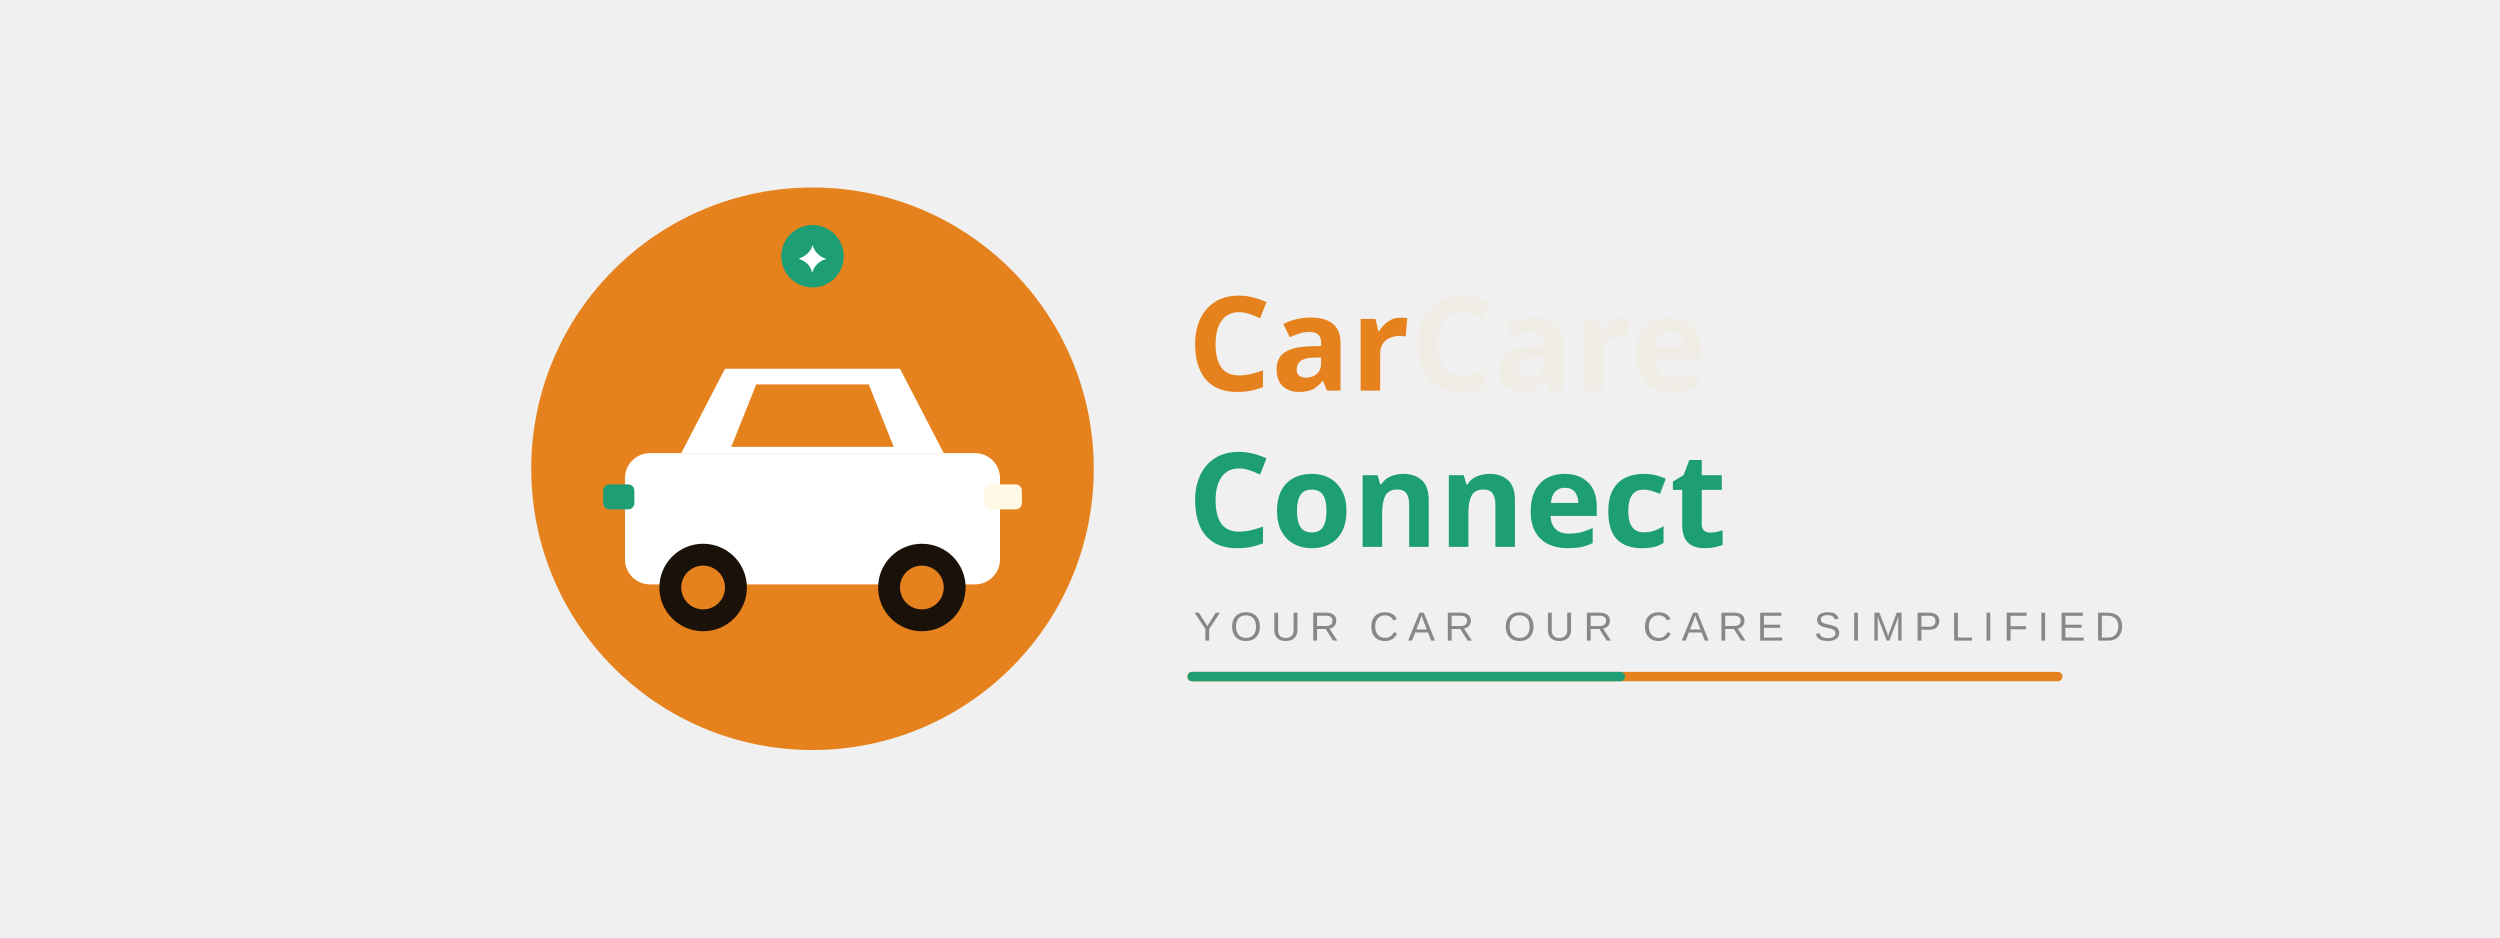
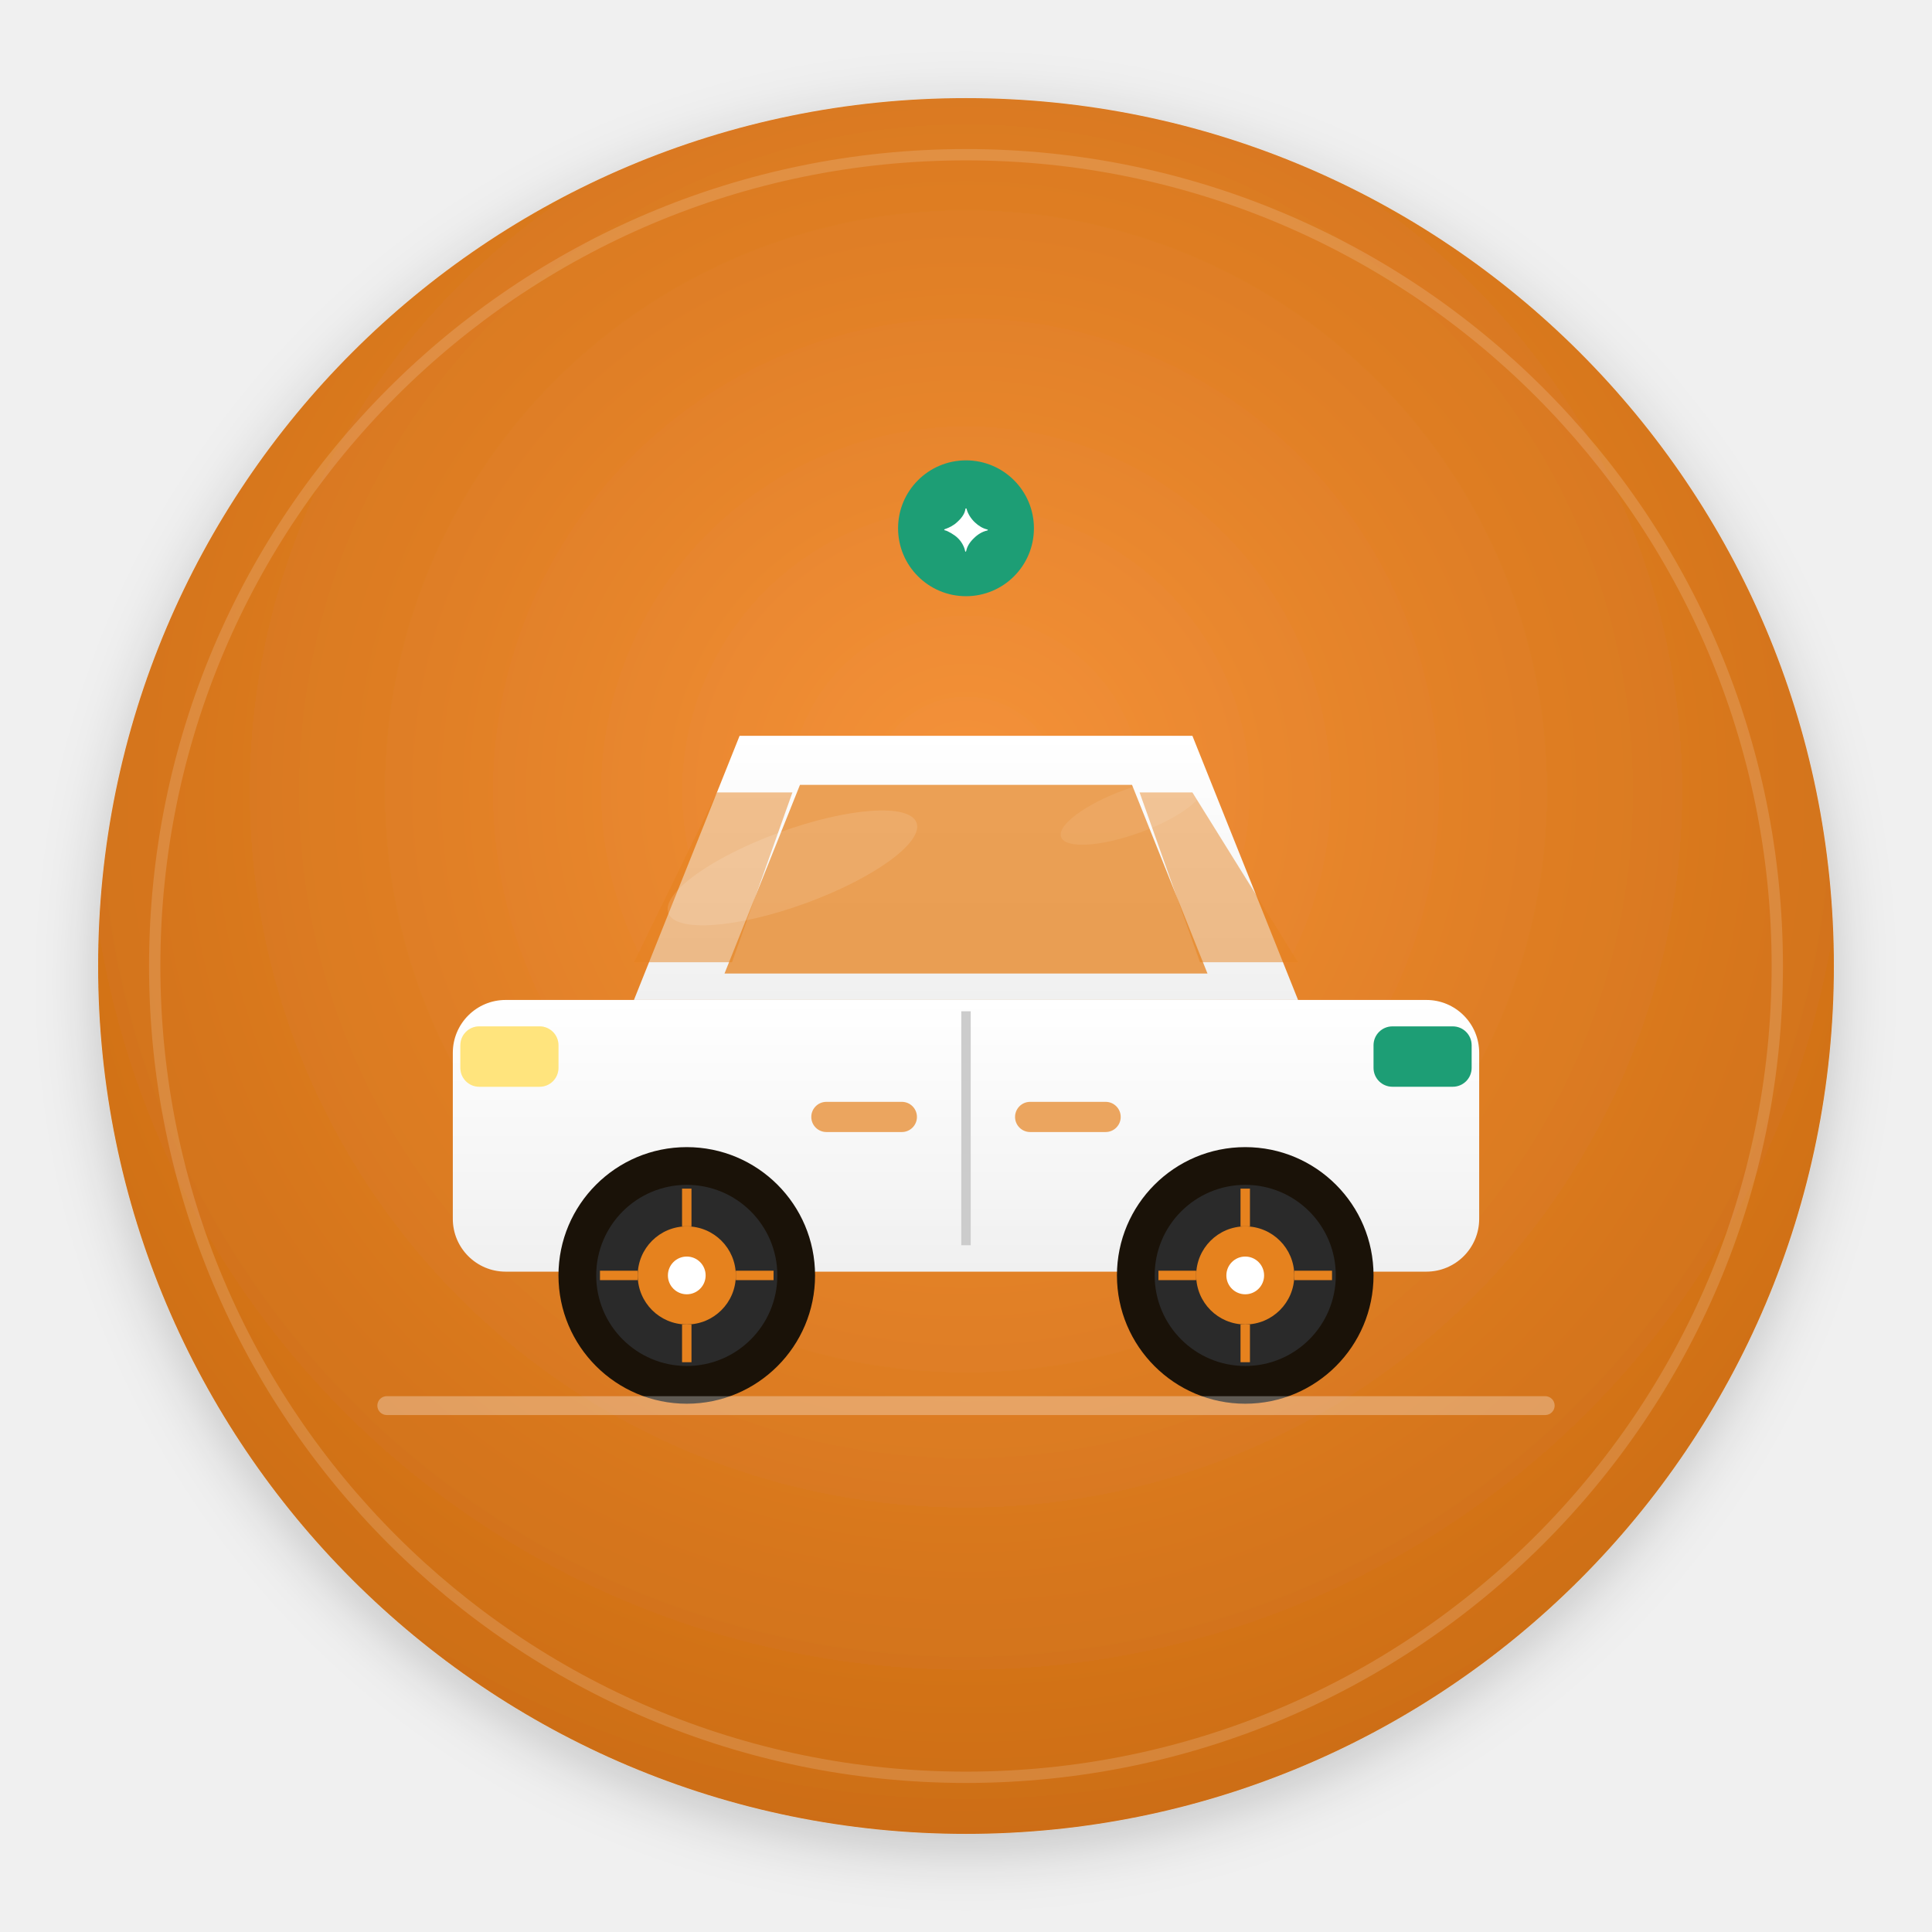
- <svg xmlns="http://www.w3.org/2000/svg" width="800" height="300" viewBox="0 0 680 300">
-   <circle cx="200" cy="150" r="90" fill="#e6821e" />
-   <rect x="140" y="145" width="120" height="42" rx="8" fill="#fff" />
-   <path d="M158 145 L172 118 L228 118 L242 145 Z" fill="#fff" />
-   <path d="M174 143 L182 123 L218 123 L226 143 Z" fill="#e6821e" />
-   <circle cx="165" cy="188" r="14" fill="#1a1208" />
-   <circle cx="165" cy="188" r="7" fill="#e6821e" />
-   <circle cx="235" cy="188" r="14" fill="#1a1208" />
-   <circle cx="235" cy="188" r="7" fill="#e6821e" />
-   <rect x="255" y="155" width="12" height="8" rx="2" fill="#fff9e6" />
-   <rect x="133" y="155" width="10" height="8" rx="2" fill="#1d9e75" />
-   <circle cx="200" cy="82" r="10" fill="#1d9e75" />
-   <text x="200" y="87" text-anchor="middle" font-size="12" fill="#fff" font-weight="800">✦</text>
-   <text x="320" y="125" font-family="Arial Black" font-size="42" font-weight="800" fill="#e6821e">Car<tspan fill="#f0ede6">Care</tspan>
-   </text>
-   <text x="320" y="175" font-family="Arial Black" font-size="42" font-weight="800" fill="#1d9e75">Connect</text>
-   <text x="322" y="205" font-family="Arial" font-size="13" letter-spacing="3" fill="#888">YOUR CAR OUR CARE SIMPLIFIED</text>
-   <rect x="320" y="215" width="280" height="3" rx="1.5" fill="#e6821e" />
-   <rect x="320" y="215" width="140" height="3" rx="1.5" fill="#1d9e75" />
+ <svg xmlns="http://www.w3.org/2000/svg" width="512" height="512" viewBox="0 0 512 512">
+   <defs>
+     <radialGradient id="bgGrad" cx="50%" cy="40%" r="65%">
+       <stop offset="0%" stop-color="#f5923a" />
+       <stop offset="100%" stop-color="#c96a10" />
+     </radialGradient>
+     <linearGradient id="carGrad" x1="0%" y1="0%" x2="0%" y2="100%">
+       <stop offset="0%" stop-color="#ffffff" />
+       <stop offset="100%" stop-color="#f0f0f0" />
+     </linearGradient>
+     <filter id="shadow">
+       <feDropShadow dx="0" dy="4" stdDeviation="8" flood-color="#00000030" />
+     </filter>
+   </defs>
+   <circle cx="256" cy="256" r="230" fill="url(#bgGrad)" filter="url(#shadow)" />
+   <circle cx="256" cy="256" r="215" fill="none" stroke="#ffffff" stroke-width="3" opacity="0.15" />
+   <rect x="120" y="265" width="272" height="72" rx="14" fill="url(#carGrad)" />
+   <path d="M168 265 L196 195 L316 195 L344 265 Z" fill="url(#carGrad)" />
+   <path d="M192 258 L212 208 L300 208 L320 258 Z" fill="#e6821e" opacity="0.75" />
+   <path d="M168 255 L190 210 L210 210 L194 255 Z" fill="#e6821e" opacity="0.5" />
+   <path d="M318 255 L302 210 L316 210 L344 255 Z" fill="#e6821e" opacity="0.5" />
+   <rect x="122" y="272" width="26" height="16" rx="5" fill="#FFF9C4" />
+   <rect x="122" y="272" width="26" height="16" rx="5" fill="#FFD54F" opacity="0.6" />
+   <rect x="364" y="272" width="26" height="16" rx="5" fill="#1d9e75" />
+   <line x1="256" y1="268" x2="256" y2="330" stroke="#cccccc" stroke-width="2.5" />
+   <rect x="215" y="292" width="28" height="8" rx="4" fill="#e6821e" opacity="0.7" />
+   <rect x="269" y="292" width="28" height="8" rx="4" fill="#e6821e" opacity="0.7" />
+   <circle cx="182" cy="338" r="34" fill="#1a1208" />
+   <circle cx="182" cy="338" r="24" fill="#2a2a2a" />
+   <circle cx="182" cy="338" r="13" fill="#e6821e" />
+   <circle cx="182" cy="338" r="5" fill="#ffffff" />
+   <line x1="182" y1="315" x2="182" y2="325" stroke="#e6821e" stroke-width="2.5" />
+   <line x1="182" y1="351" x2="182" y2="361" stroke="#e6821e" stroke-width="2.5" />
+   <line x1="159" y1="338" x2="169" y2="338" stroke="#e6821e" stroke-width="2.5" />
+   <line x1="195" y1="338" x2="205" y2="338" stroke="#e6821e" stroke-width="2.5" />
+   <circle cx="330" cy="338" r="34" fill="#1a1208" />
+   <circle cx="330" cy="338" r="24" fill="#2a2a2a" />
+   <circle cx="330" cy="338" r="13" fill="#e6821e" />
+   <circle cx="330" cy="338" r="5" fill="#ffffff" />
+   <line x1="330" y1="315" x2="330" y2="325" stroke="#e6821e" stroke-width="2.5" />
+   <line x1="330" y1="351" x2="330" y2="361" stroke="#e6821e" stroke-width="2.5" />
+   <line x1="307" y1="338" x2="317" y2="338" stroke="#e6821e" stroke-width="2.5" />
+   <line x1="343" y1="338" x2="353" y2="338" stroke="#e6821e" stroke-width="2.5" />
+   <rect x="100" y="370" width="312" height="5" rx="2.5" fill="#ffffff" opacity="0.3" />
+   <circle cx="256" cy="140" r="18" fill="#1d9e75" />
+   <text x="256" y="146" text-anchor="middle" font-size="16" fill="#fff" font-weight="800">✦</text>
+   <ellipse cx="210" cy="230" rx="35" ry="10" fill="#ffffff" opacity="0.12" transform="rotate(-20 210 230)" />
+   <ellipse cx="300" cy="215" rx="20" ry="6" fill="#ffffff" opacity="0.08" transform="rotate(-20 300 215)" />
</svg>
